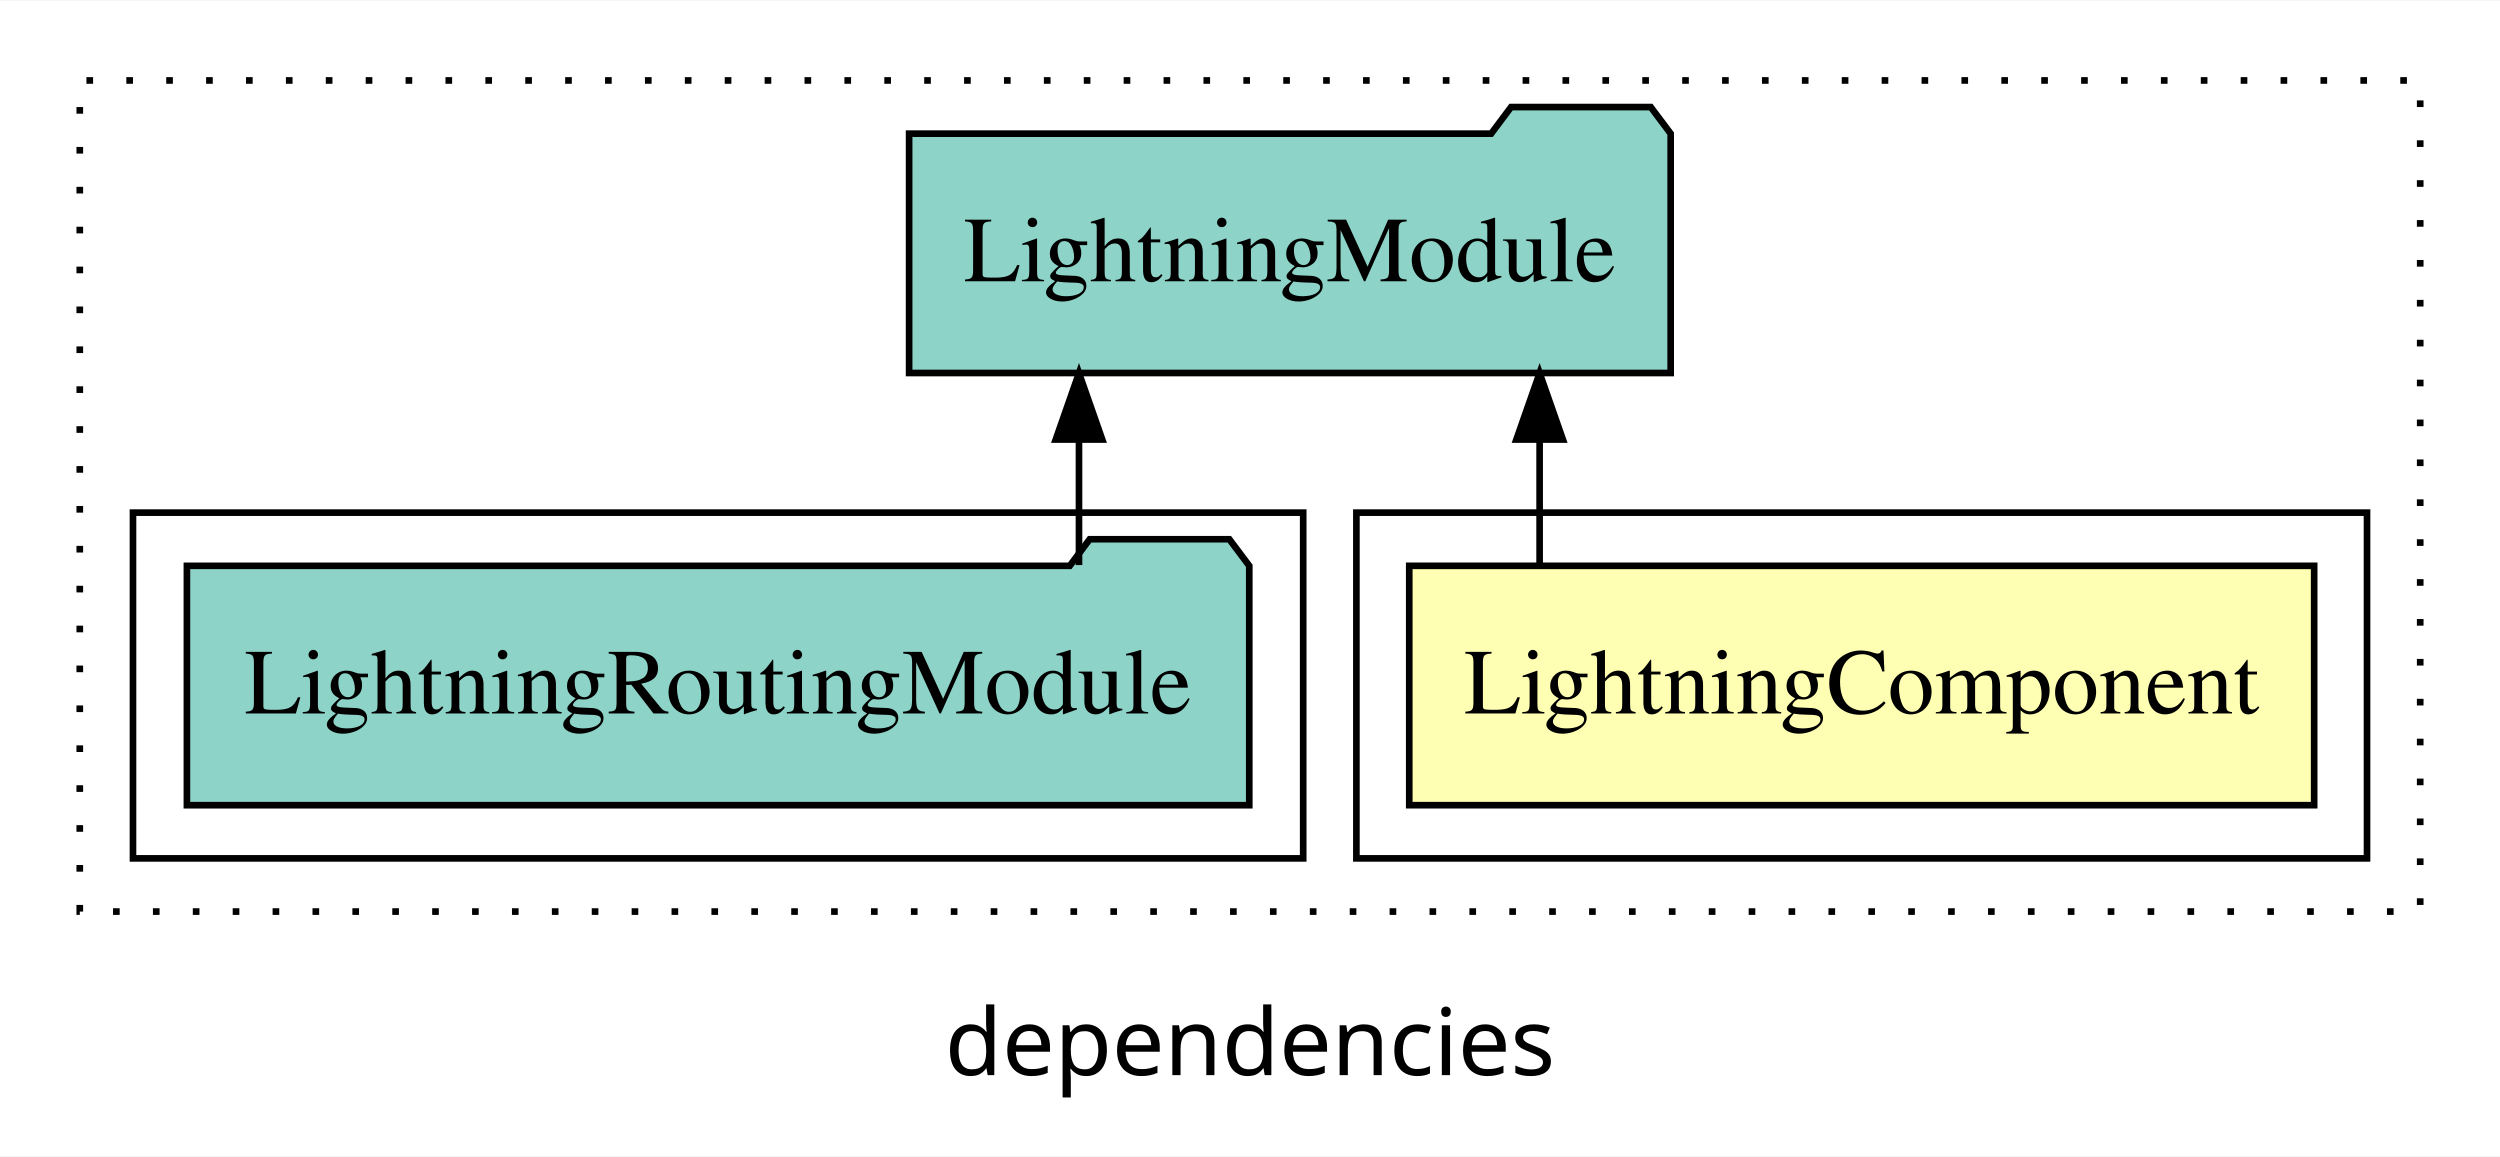
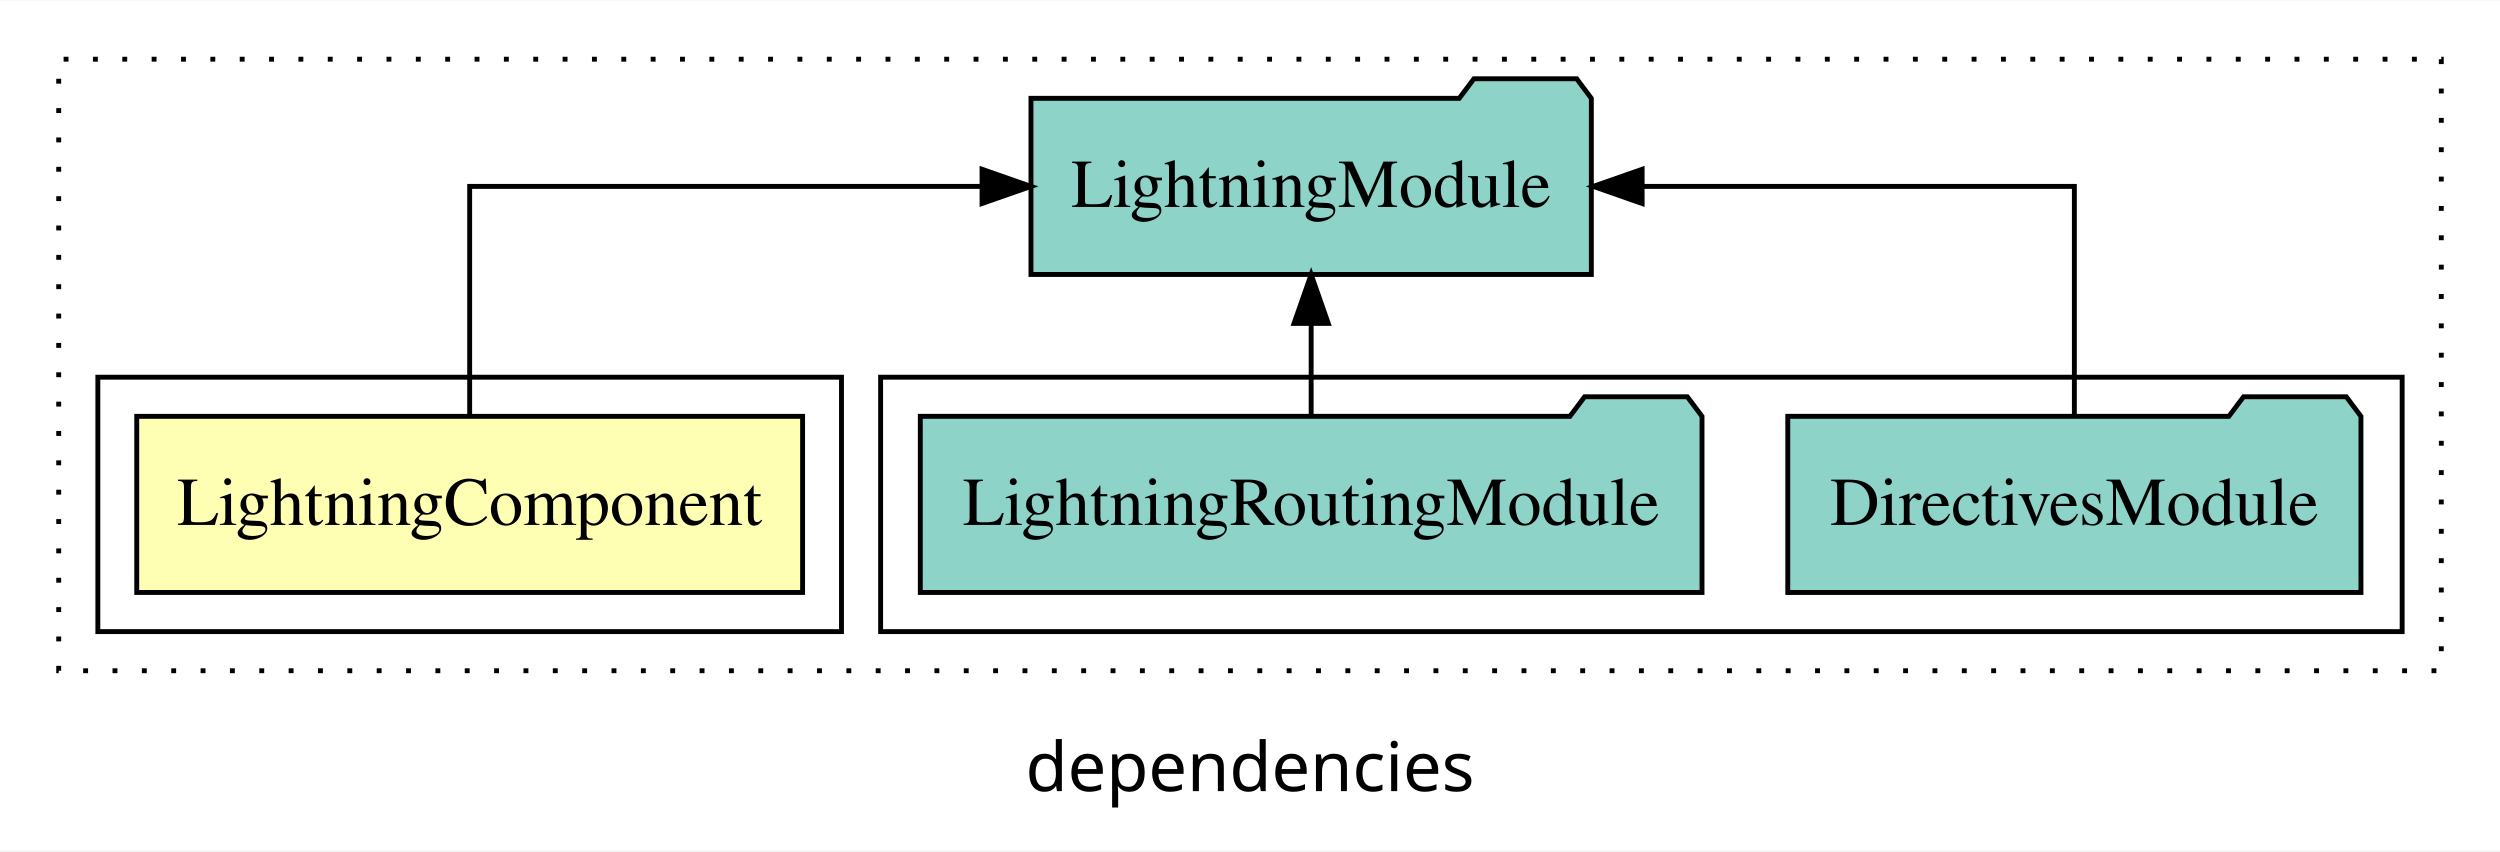
- <svg xmlns="http://www.w3.org/2000/svg" width="376pt" height="174pt" viewBox="0.00 0.00 376.00 173.80">
+ <svg xmlns="http://www.w3.org/2000/svg" width="511pt" height="174pt" viewBox="0.00 0.00 511.00 173.80">
  <g id="graph0" class="graph" transform="scale(1 1) rotate(0) translate(4 169.8)">
-     <polygon fill="white" stroke="transparent" points="-4,4 -4,-169.8 372,-169.8 372,4 -4,4" />
-     <text text-anchor="middle" x="184" y="-8.2" font-family="sans-serif" font-size="14.00">dependencies</text>
+     <polygon fill="white" stroke="transparent" points="-4,4 -4,-169.8 507,-169.8 507,4 -4,4" />
+     <text text-anchor="middle" x="251.5" y="-8.2" font-family="sans-serif" font-size="14.00">dependencies</text>
    <g id="clust1" class="cluster">
-       <polygon fill="none" stroke="black" stroke-dasharray="1,5" points="8,-32.8 8,-157.8 360,-157.8 360,-32.8 8,-32.8" />
+       <polygon fill="none" stroke="black" stroke-dasharray="1,5" points="8,-32.8 8,-157.8 495,-157.8 495,-32.8 8,-32.8" />
+     </g>
+     <g id="clust4" class="cluster">
+       <polygon fill="none" stroke="black" points="176,-40.8 176,-92.8 487,-92.8 487,-40.8 176,-40.8" />
    </g>
    <g id="clust2" class="cluster">
-       <polygon fill="none" stroke="black" points="200,-40.8 200,-92.8 352,-92.8 352,-40.8 200,-40.8" />
-     </g>
-     <g id="clust4" class="cluster">
-       <polygon fill="none" stroke="black" points="16,-40.8 16,-92.8 192,-92.8 192,-40.8 16,-40.8" />
+       <polygon fill="none" stroke="black" points="16,-40.8 16,-92.8 168,-92.8 168,-40.8 16,-40.8" />
    </g>
    <g id="node1" class="node">
-       <polygon fill="#ffffb3" stroke="black" points="344.05,-84.8 207.95,-84.8 207.95,-48.8 344.05,-48.8 344.05,-84.8" />
-       <text text-anchor="middle" x="276" y="-62.6" font-family="Times,serif" font-size="14.00">LightningComponent</text>
+       <polygon fill="#ffffb3" stroke="black" points="160.05,-84.8 23.95,-84.8 23.95,-48.8 160.05,-48.8 160.05,-84.8" />
+       <text text-anchor="middle" x="92" y="-62.6" font-family="Times,serif" font-size="14.00">LightningComponent</text>
    </g>
    <g id="node2" class="node">
-       <polygon fill="#8dd3c7" stroke="black" points="247.27,-149.8 244.27,-153.8 223.27,-153.8 220.27,-149.8 132.73,-149.8 132.73,-113.8 247.27,-113.8 247.27,-149.8" />
-       <text text-anchor="middle" x="190" y="-127.6" font-family="Times,serif" font-size="14.00">LightningModule</text>
+       <polygon fill="#8dd3c7" stroke="black" points="321.27,-149.8 318.27,-153.8 297.27,-153.8 294.27,-149.8 206.73,-149.8 206.73,-113.8 321.27,-113.8 321.27,-149.8" />
+       <text text-anchor="middle" x="264" y="-127.6" font-family="Times,serif" font-size="14.00">LightningModule</text>
    </g>
    <g id="edge1" class="edge">
-       <path fill="none" stroke="black" d="M227.56,-84.91C227.56,-84.91 227.56,-103.79 227.56,-103.79" />
-       <polygon fill="black" stroke="black" points="224.06,-103.79 227.56,-113.79 231.06,-103.79 224.06,-103.79" />
+       <path fill="none" stroke="black" d="M92,-84.91C92,-104.14 92,-131.8 92,-131.8 92,-131.8 196.73,-131.8 196.73,-131.8" />
+       <polygon fill="black" stroke="black" points="196.73,-135.3 206.73,-131.8 196.73,-128.3 196.73,-135.3" />
    </g>
    <g id="node3" class="node">
-       <polygon fill="#8dd3c7" stroke="black" points="183.89,-84.8 180.89,-88.8 159.89,-88.8 156.89,-84.8 24.11,-84.8 24.11,-48.8 183.89,-48.8 183.89,-84.8" />
-       <text text-anchor="middle" x="104" y="-62.6" font-family="Times,serif" font-size="14.00">LightningRoutingModule</text>
+       <polygon fill="#8dd3c7" stroke="black" points="478.58,-84.8 475.58,-88.8 454.58,-88.8 451.58,-84.8 361.42,-84.8 361.42,-48.8 478.58,-48.8 478.58,-84.8" />
+       <text text-anchor="middle" x="420" y="-62.6" font-family="Times,serif" font-size="14.00">DirectivesModule</text>
    </g>
    <g id="edge2" class="edge">
-       <path fill="none" stroke="black" d="M158.28,-84.91C158.28,-84.91 158.28,-103.79 158.28,-103.79" />
-       <polygon fill="black" stroke="black" points="154.78,-103.79 158.28,-113.79 161.78,-103.79 154.78,-103.79" />
+       <path fill="none" stroke="black" d="M420,-84.91C420,-104.14 420,-131.8 420,-131.8 420,-131.8 331.65,-131.8 331.65,-131.8" />
+       <polygon fill="black" stroke="black" points="331.65,-128.3 321.65,-131.8 331.65,-135.3 331.65,-128.3" />
+     </g>
+     <g id="node4" class="node">
+       <polygon fill="#8dd3c7" stroke="black" points="343.89,-84.8 340.89,-88.8 319.89,-88.8 316.89,-84.8 184.11,-84.8 184.11,-48.8 343.89,-48.8 343.89,-84.8" />
+       <text text-anchor="middle" x="264" y="-62.6" font-family="Times,serif" font-size="14.00">LightningRoutingModule</text>
+     </g>
+     <g id="edge3" class="edge">
+       <path fill="none" stroke="black" d="M264,-84.91C264,-84.91 264,-103.79 264,-103.79" />
+       <polygon fill="black" stroke="black" points="260.5,-103.79 264,-113.79 267.5,-103.79 260.5,-103.79" />
    </g>
  </g>
</svg>
